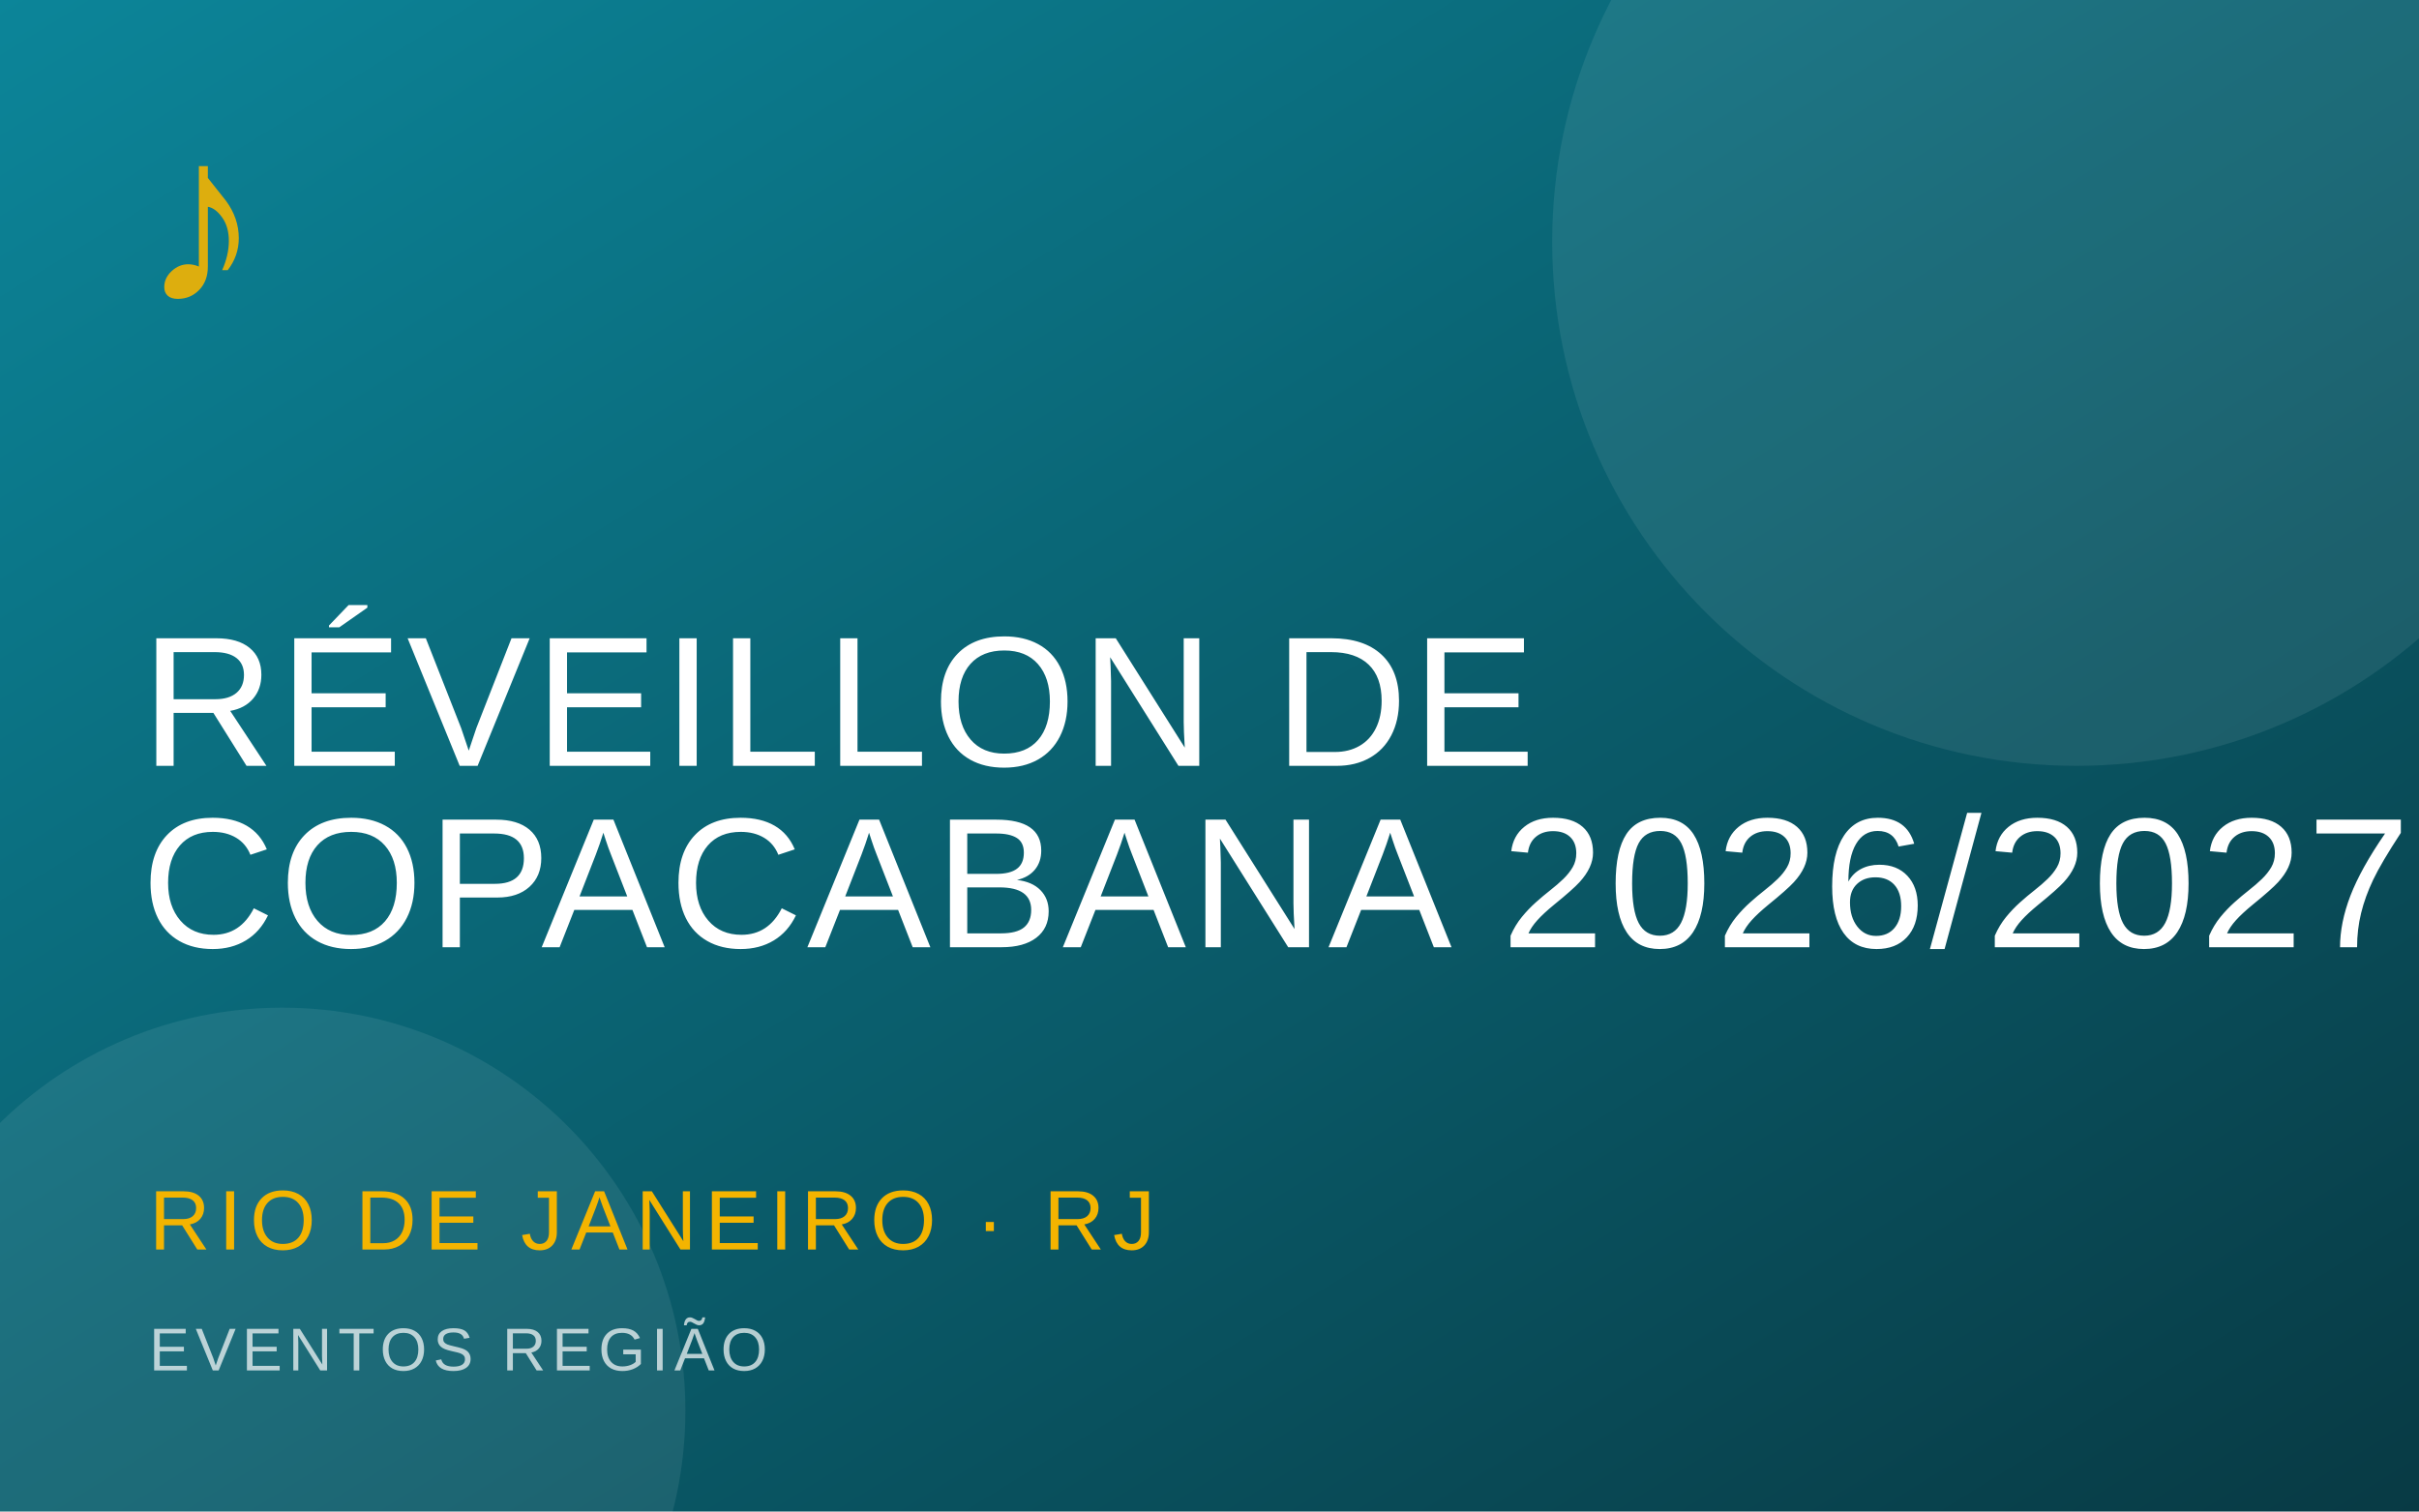
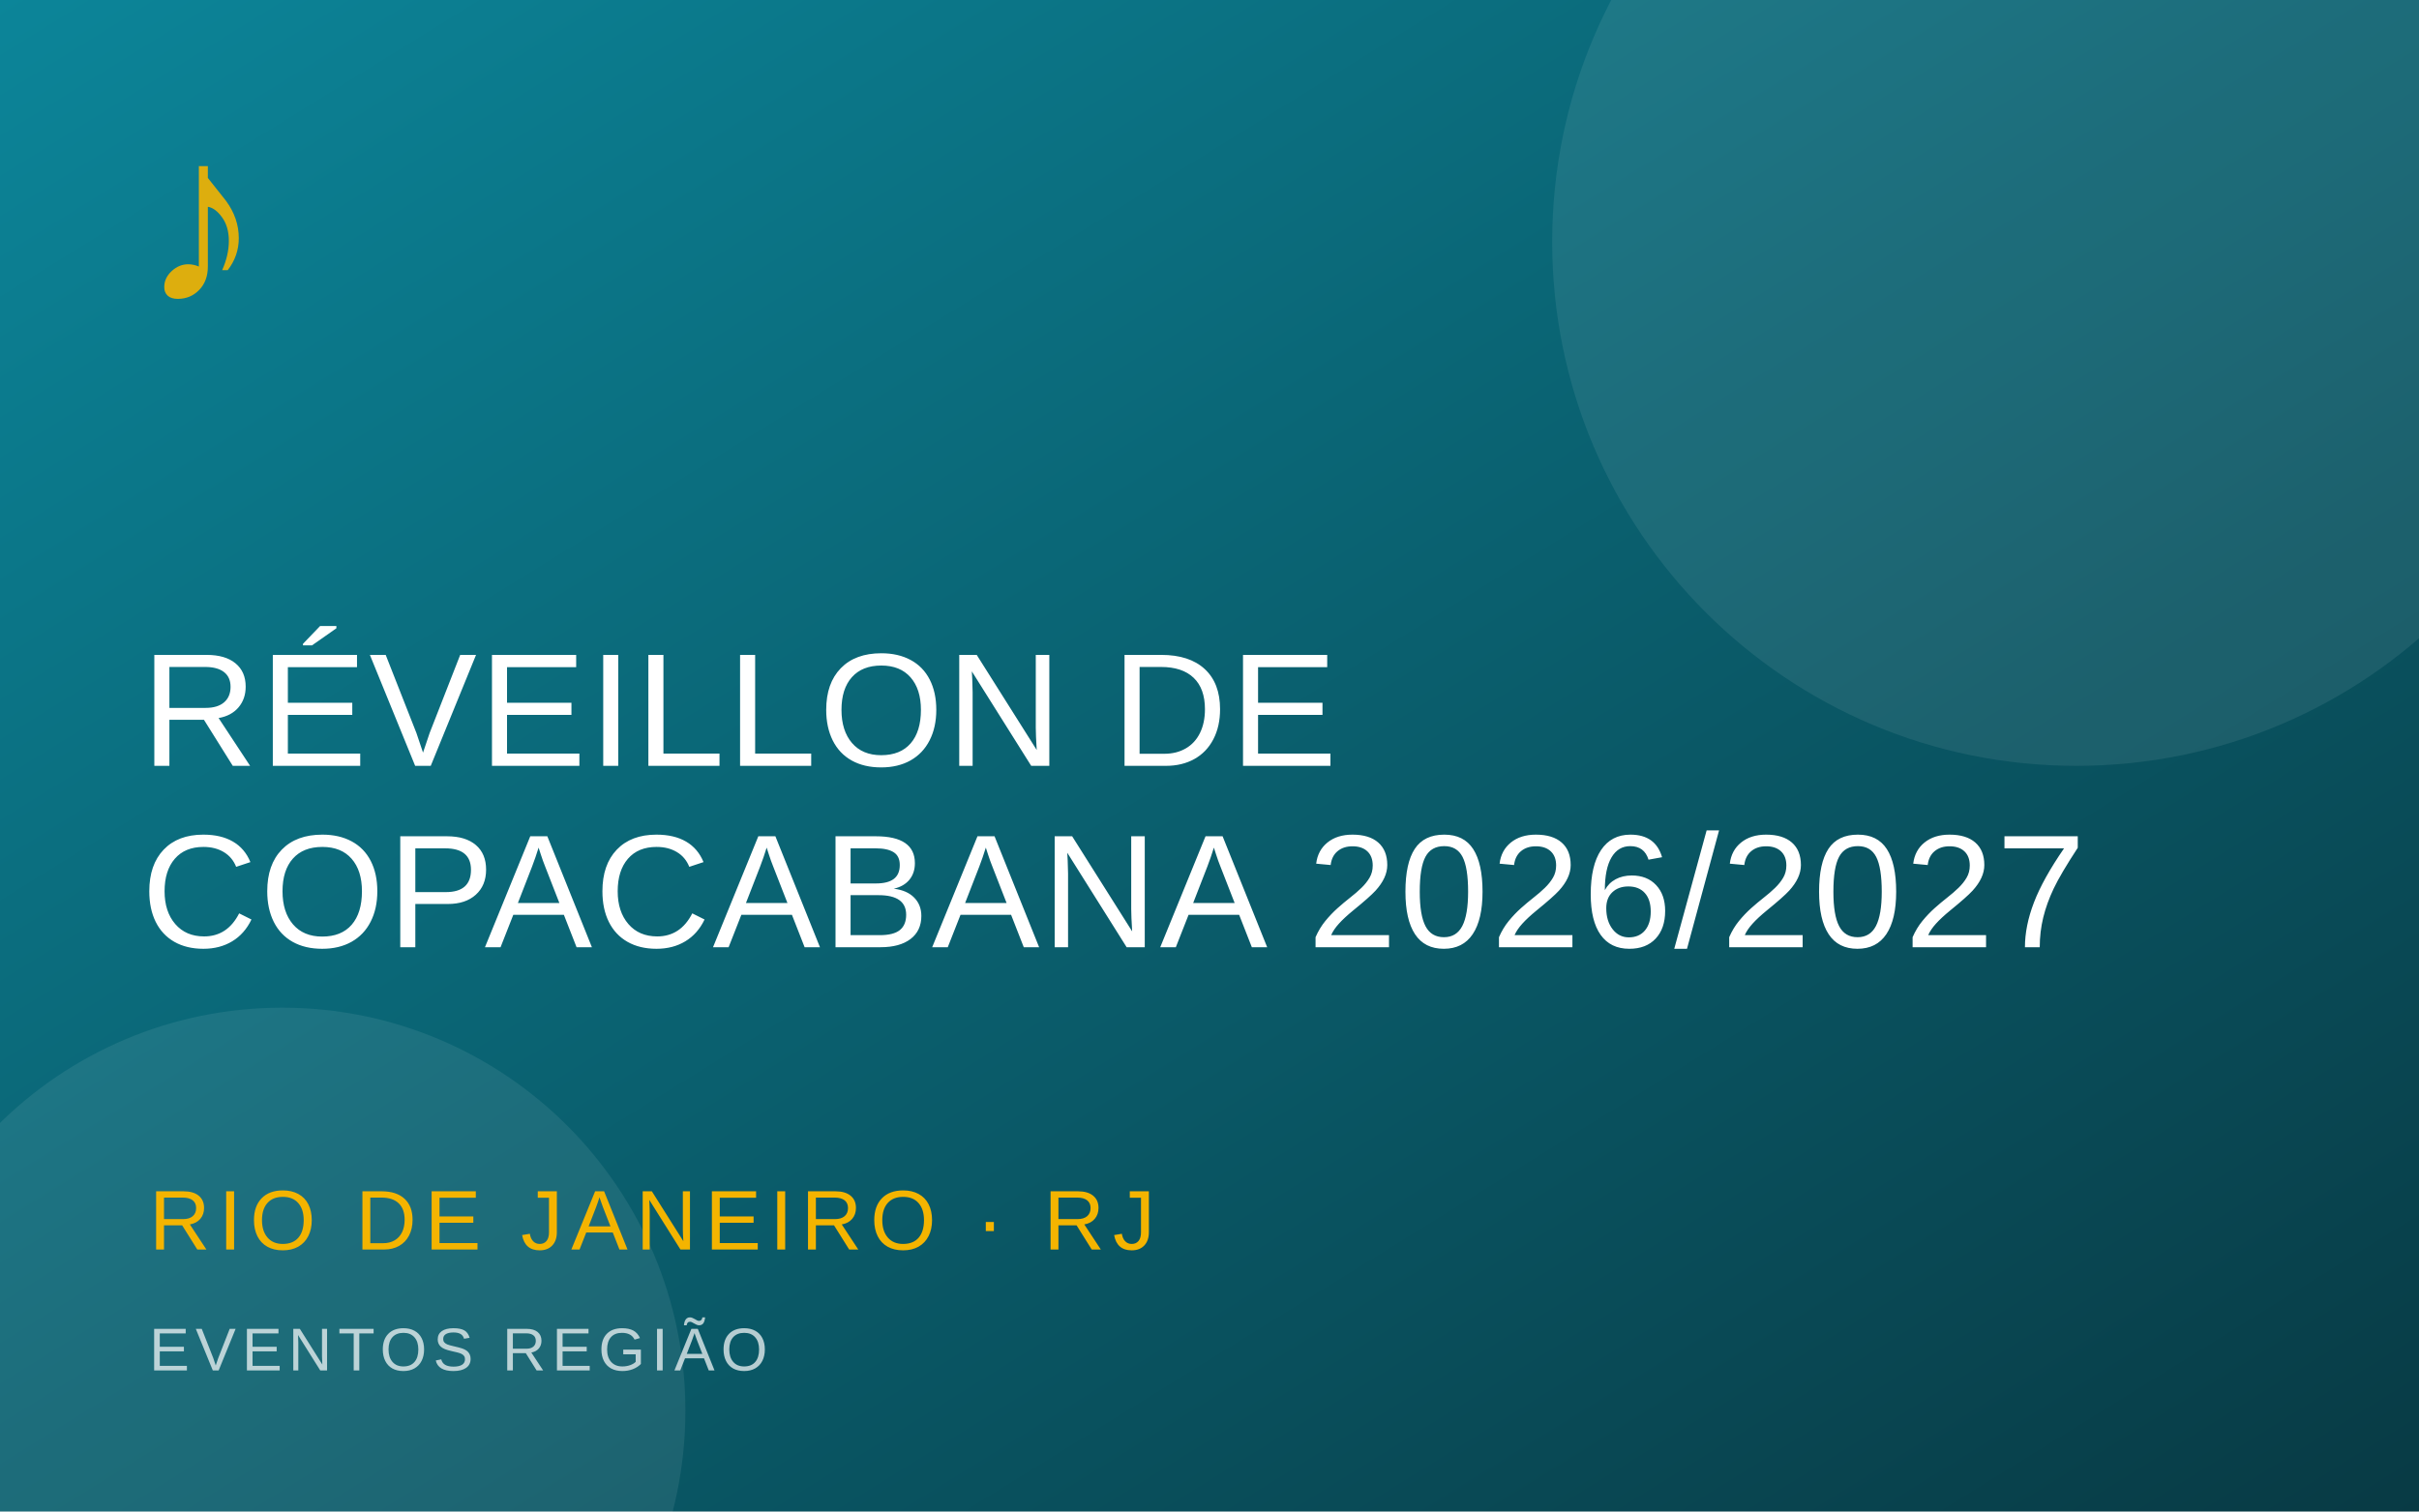
<svg xmlns="http://www.w3.org/2000/svg" width="1200" height="750" viewBox="0 0 1200 750" font-family="Bebas Neue, Arial, sans-serif">
  <defs>
    <linearGradient id="g" x1="0" y1="0" x2="1" y2="1">
      <stop offset="0" stop-color="#0c8599" />
      <stop offset="1" stop-color="#083a44" />
    </linearGradient>
  </defs>
  <rect width="1200" height="750" fill="url(#g)" />
  <g fill="#ffffff" opacity="0.08">
    <circle cx="1030" cy="120" r="260" />
    <circle cx="140" cy="700" r="200" />
  </g>
  <text x="70" y="150" fill="#f4b400" font-size="120" opacity="0.9">♪</text>
-   <text x="70" y="380" fill="#ffffff" font-size="92" letter-spacing="2">RÉVEILLON DE</text>
-   <text x="70" y="470" fill="#ffffff" font-size="92" letter-spacing="2">COPACABANA 2026/2027</text>
+   <text x="70" y="380" fill="#ffffff" font-size="80" letter-spacing="1">RÉVEILLON DE</text>
+   <text x="70" y="470" fill="#ffffff" font-size="80" letter-spacing="1">COPACABANA 2026/2027</text>
  <text x="74" y="620" fill="#f4b400" font-size="42" letter-spacing="4">RIO DE JANEIRO · RJ</text>
  <text x="74" y="680" fill="#ffffff" opacity="0.7" font-size="30" letter-spacing="3">EVENTOS REGIÃO</text>
</svg>
